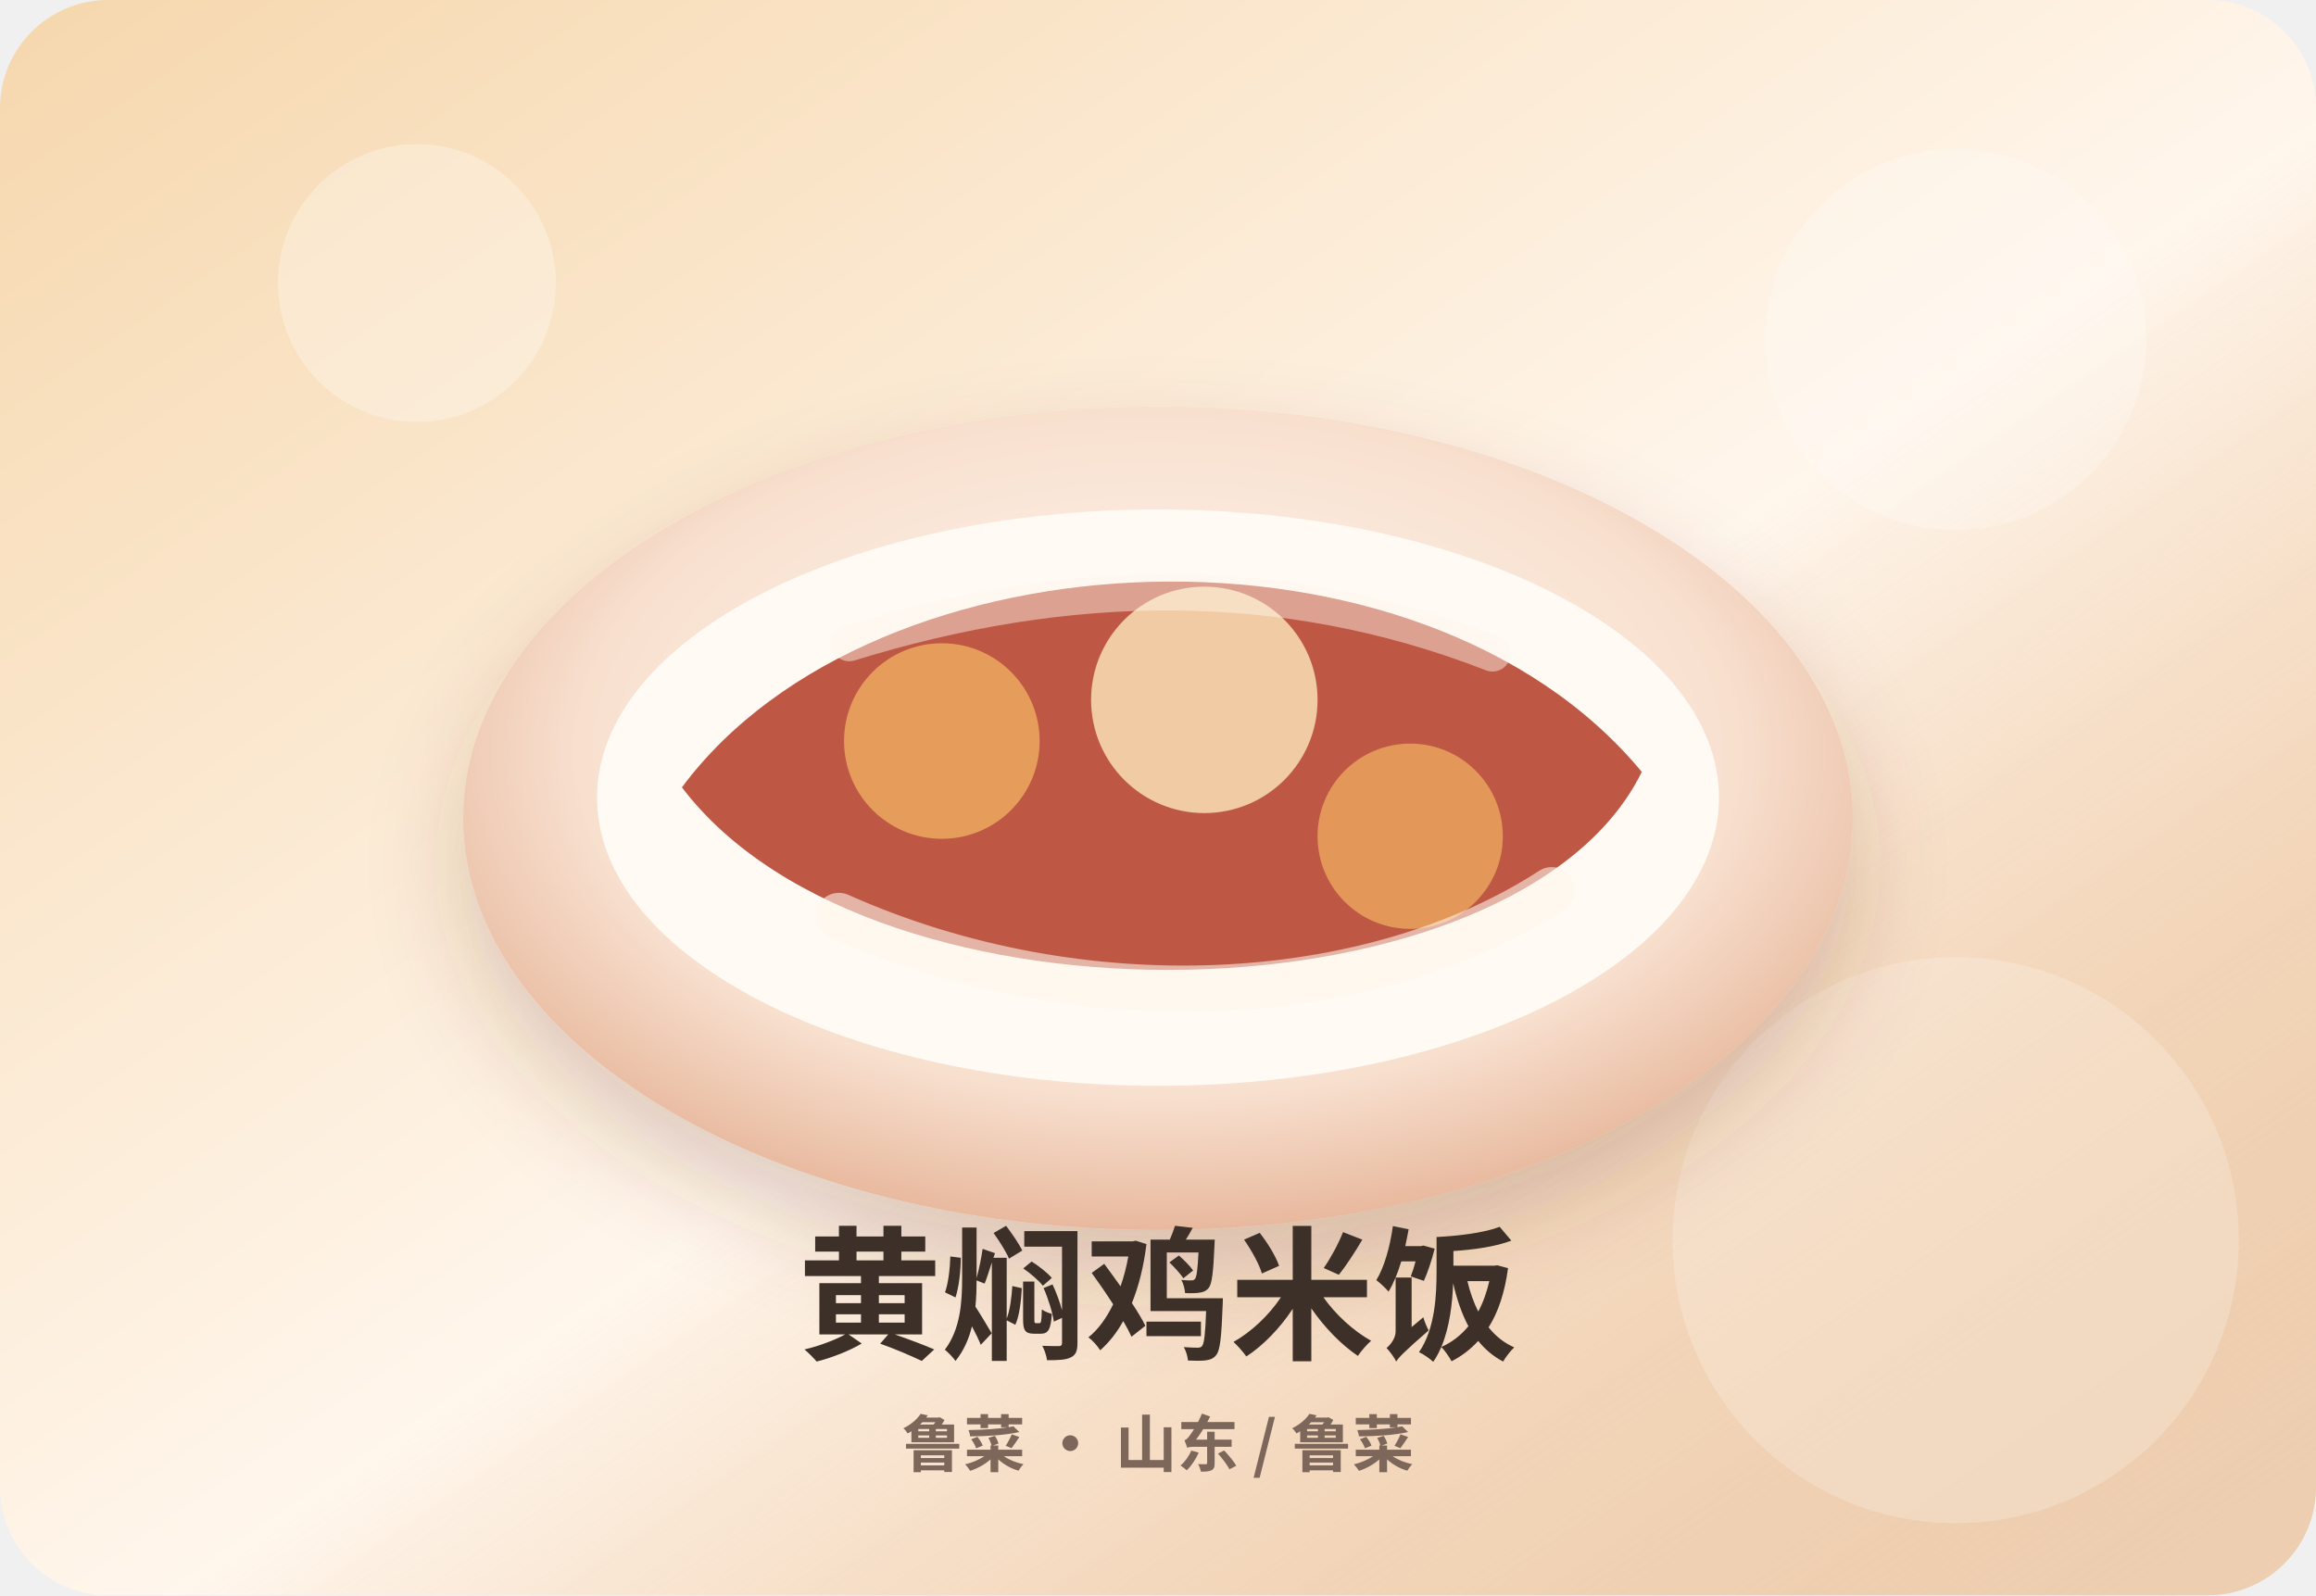
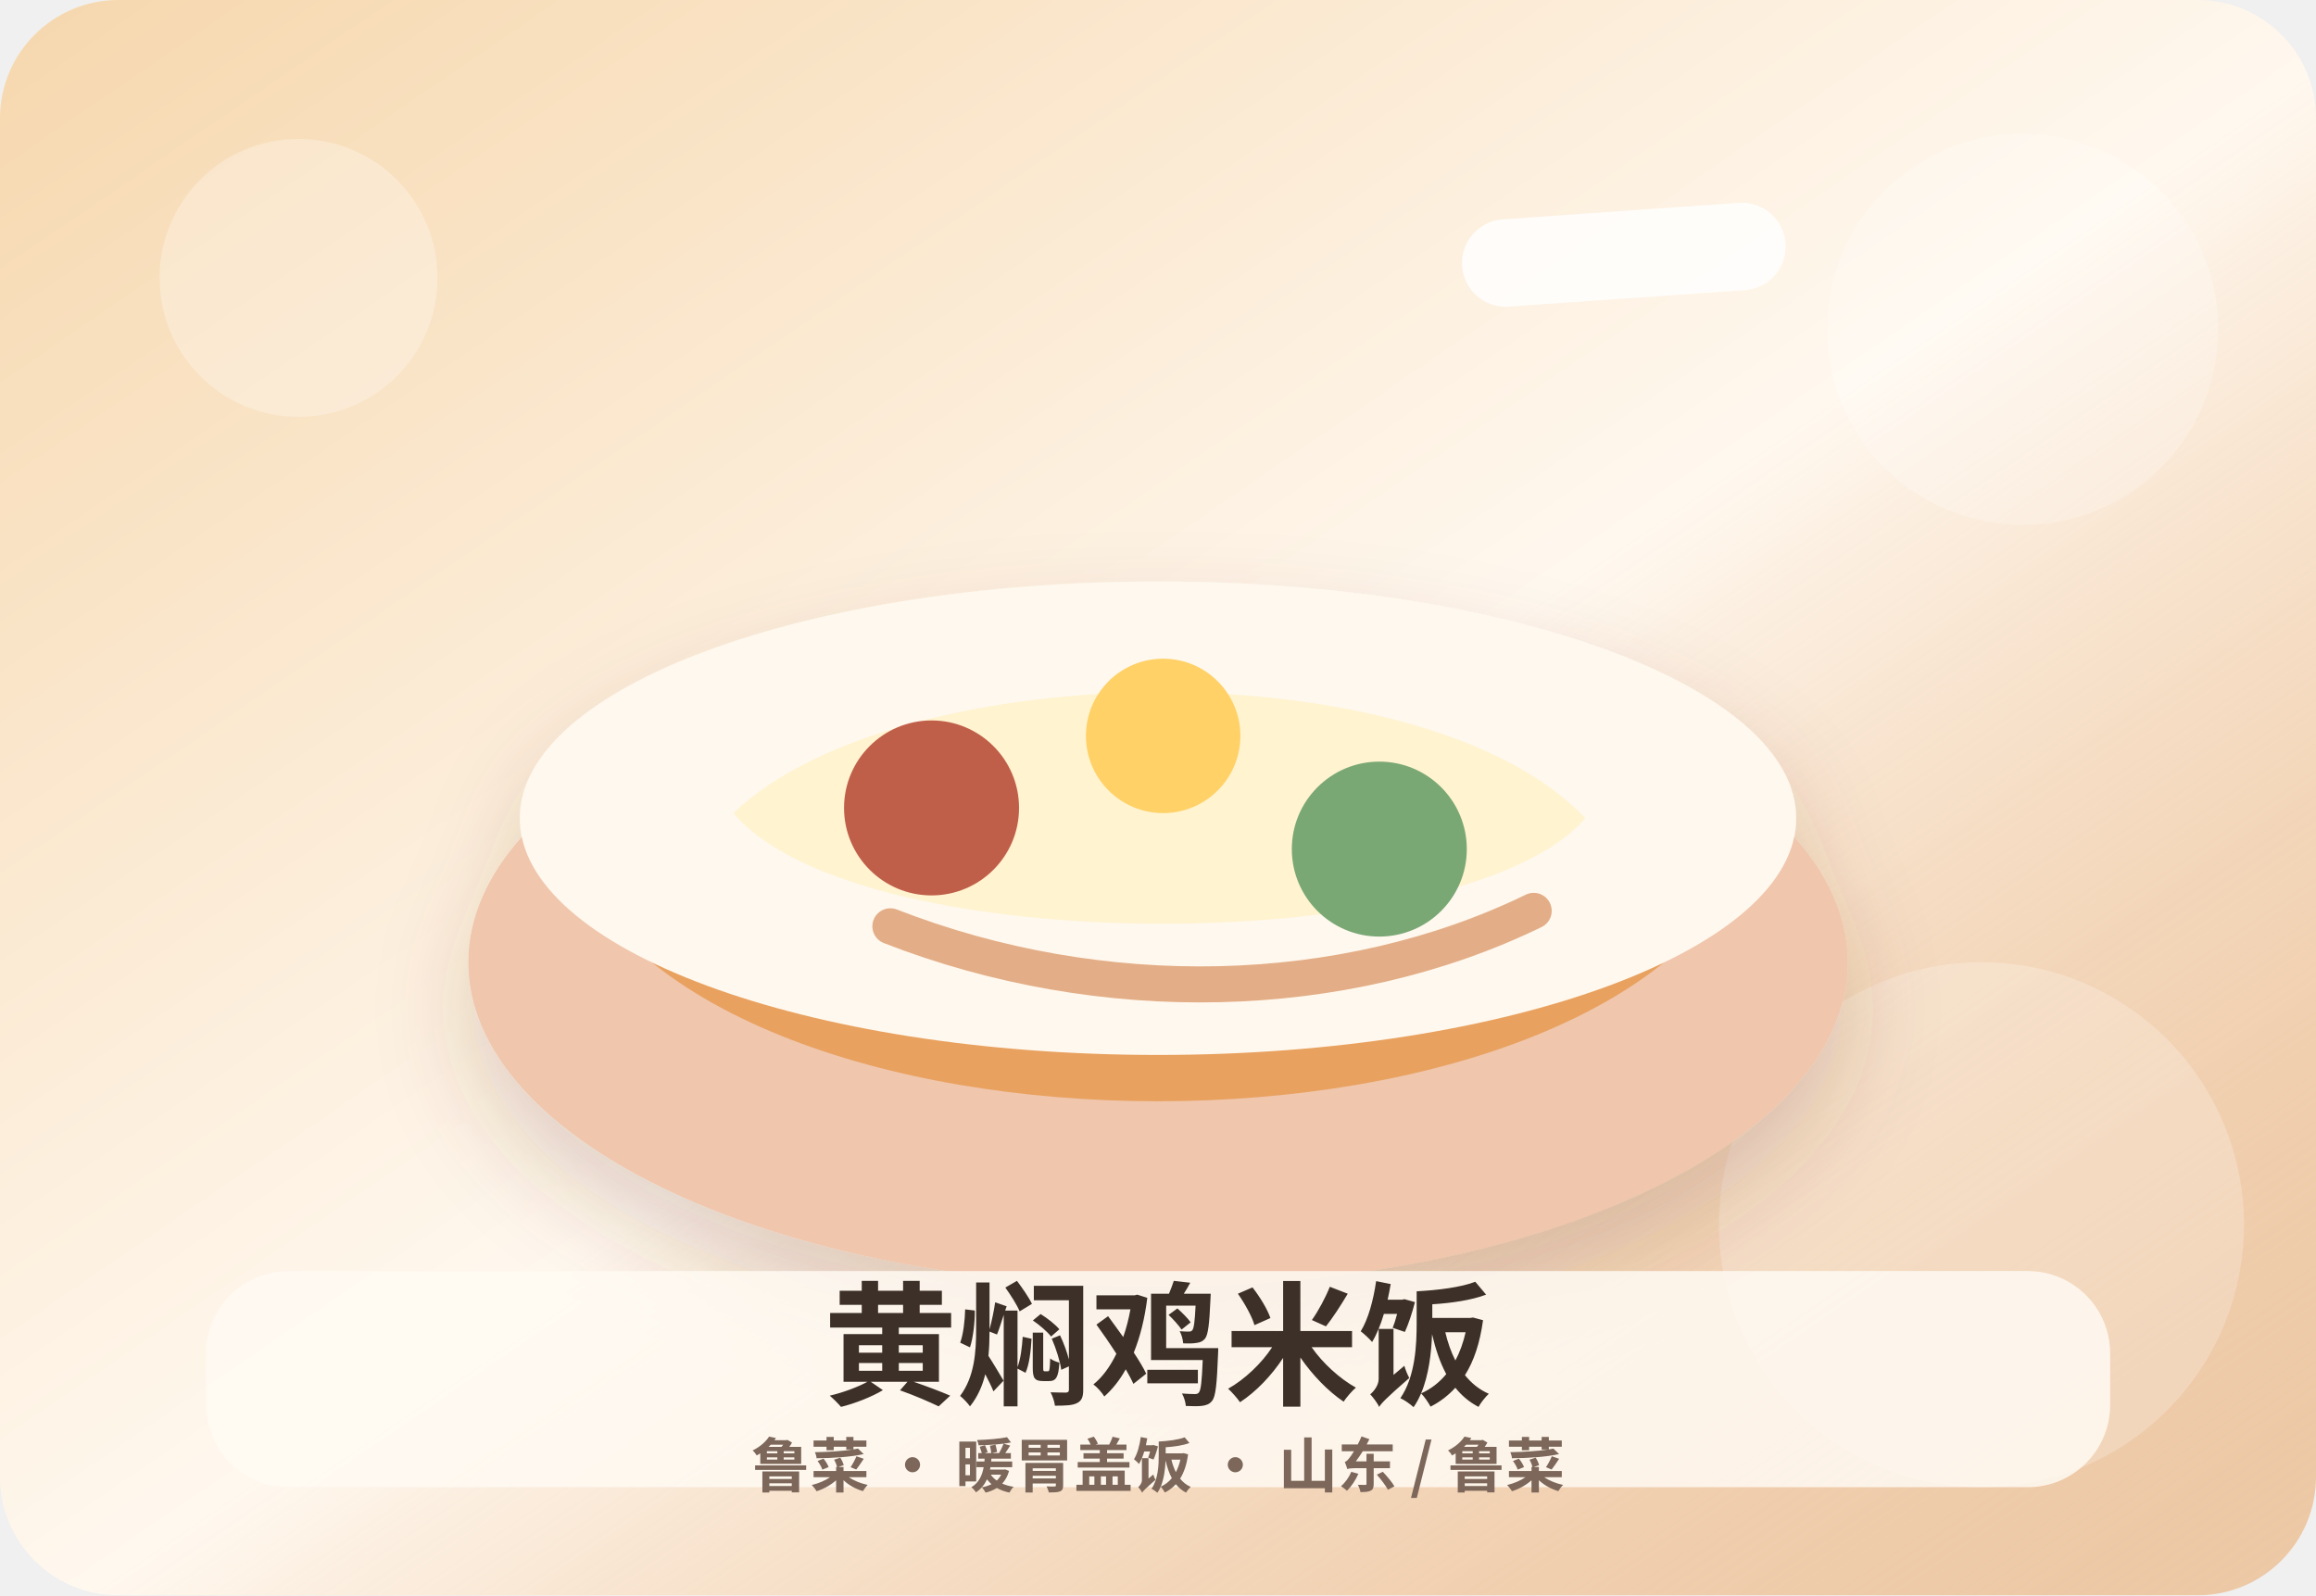
<svg xmlns="http://www.w3.org/2000/svg" width="900" height="620" viewBox="0 0 900 620">
  <defs>
    <linearGradient id="bg" x1="0" x2="1" y1="0" y2="1">
      <stop offset="0%" stop-color="#f6d7ad" />
-       <stop offset="54%" stop-color="#fff6ec" />
-       <stop offset="100%" stop-color="#e8a05b" stop-opacity="0.42" />
+       <stop offset="52%" stop-color="#fff8ef" />
+       <stop offset="100%" stop-color="#e8a05b" stop-opacity="0.5" />
    </linearGradient>
-     <radialGradient id="plate" cx="50%" cy="42%" r="58%">
-       <stop offset="0%" stop-color="#fffaf3" />
-       <stop offset="72%" stop-color="#f8e0cf" />
-       <stop offset="100%" stop-color="#e8b99e" />
-     </radialGradient>
    <filter id="shadow" x="-20%" y="-20%" width="140%" height="140%">
-       <feDropShadow dx="0" dy="18" stdDeviation="18" flood-color="#6f3d2d" flood-opacity="0.22" />
+       <feDropShadow dx="0" dy="18" stdDeviation="18" flood-color="#6f3d2d" flood-opacity="0.2" />
    </filter>
  </defs>
-   <rect width="900" height="620" rx="42" fill="url(#bg)" />
-   <circle cx="162" cy="110" r="54" fill="#ffffff" opacity="0.28" />
-   <circle cx="760" cy="132" r="74" fill="#ffffff" opacity="0.22" />
-   <circle cx="760" cy="482" r="110" fill="#ffffff" opacity="0.2" />
+   <rect width="900" height="620" rx="46" fill="url(#bg)" />
+   <circle cx="116" cy="108" r="54" fill="#ffffff" opacity="0.27" />
+   <circle cx="786" cy="128" r="76" fill="#ffffff" opacity="0.22" />
+   <circle cx="770" cy="476" r="102" fill="#ffffff" opacity="0.22" />
+   <rect x="568" y="82" width="126" height="34" rx="17" fill="#ffffff" opacity="0.82" transform="rotate(-4 631 99)" />
  <g filter="url(#shadow)">
-     <ellipse cx="450" cy="318" rx="270" ry="160" fill="url(#plate)" />
-     <ellipse cx="450" cy="310" rx="218" ry="112" fill="#fffaf4" />
-     <path d="M265 306 C340 205 552 196 638 300 C590 398 340 405 265 306Z" fill="#b84a36" opacity="0.92" />
-     <circle cx="366" cy="288" r="38" fill="#e8a05b" opacity="0.95" />
-     <circle cx="468" cy="272" r="44" fill="#f6d7ad" opacity="0.9" />
-     <circle cx="548" cy="325" r="36" fill="#e8a05b" opacity="0.88" />
-     <path d="M326 356 C420 398 532 392 603 346" fill="none" stroke="#fff6ec" stroke-width="18" stroke-linecap="round" opacity="0.58" />
-     <path d="M330 250 C414 224 498 222 580 254" fill="none" stroke="#fff6ec" stroke-width="14" stroke-linecap="round" opacity="0.46" />
+     <ellipse cx="450" cy="374" rx="268" ry="126" fill="#f0c6ad" />
+     <path d="M218 326 C264 462 636 462 682 326 Z" fill="#e8a05b" opacity="0.95" />
+     <ellipse cx="450" cy="318" rx="248" ry="92" fill="#fff8ee" />
+     <path d="M285 316 C350 254 554 252 616 318 C570 372 334 374 285 316Z" fill="#fff3d0" />
+     <circle cx="362" cy="314" r="34" fill="#b84a36" opacity="0.88" />
+     <circle cx="452" cy="286" r="30" fill="#ffd166" />
+     <circle cx="536" cy="330" r="34" fill="#7aa874" />
+     <path d="M346 360 C428 392 522 390 596 354" fill="none" stroke="#d68b56" stroke-width="14" stroke-linecap="round" opacity="0.68" />
  </g>
  <g font-family="PingFang SC, Microsoft YaHei, Noto Sans CJK SC, Arial, sans-serif" text-anchor="middle">
-     <text x="450" y="524" font-size="56" font-weight="800" fill="#3d3028">黄焖鸡米饭</text>
-     <text x="450" y="570" font-size="24" font-weight="600" fill="#7c675a">鲁菜 · 山东 / 鲁菜</text>
+     <rect x="80" y="494" width="740" height="84" rx="32" fill="#fffaf3" opacity="0.84" />
+     <text x="450" y="542" font-size="52" font-weight="800" fill="#3d3028">黄焖鸡米饭</text>
+     <text x="450" y="578" font-size="23" font-weight="600" fill="#7c675a">鲁菜 · 暖胃盖饭 · 山东 / 鲁菜</text>
  </g>
</svg>
